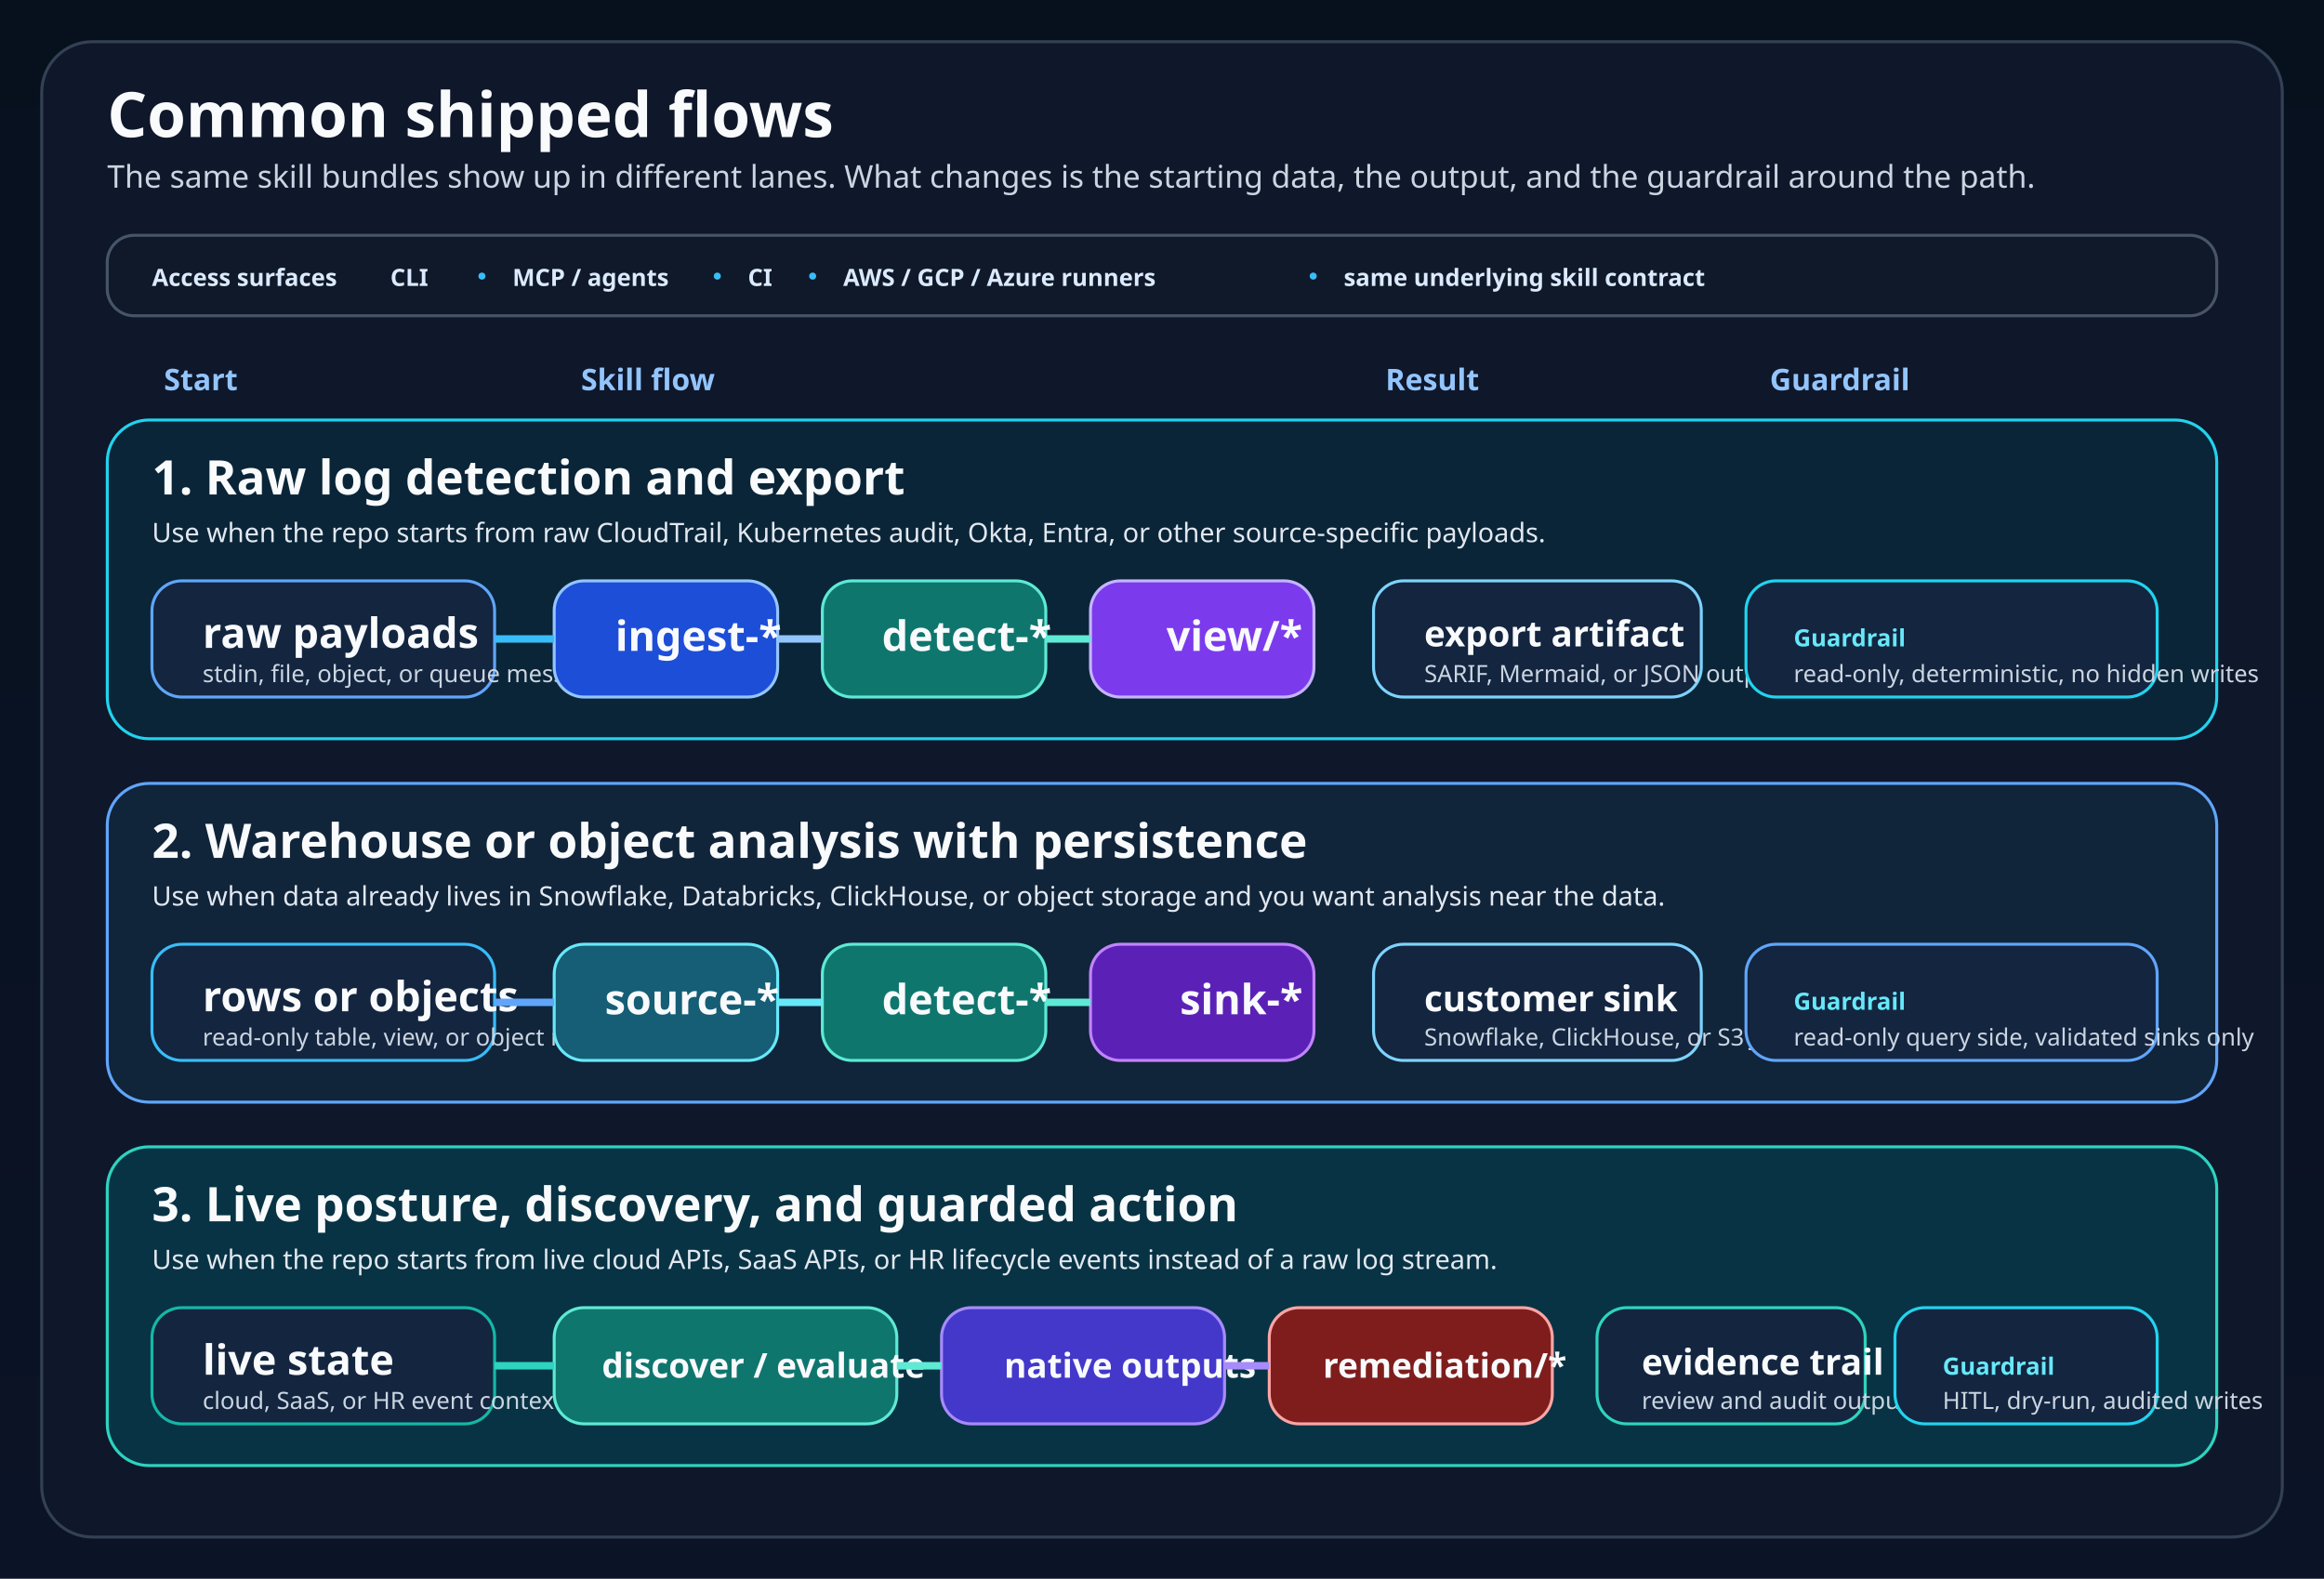
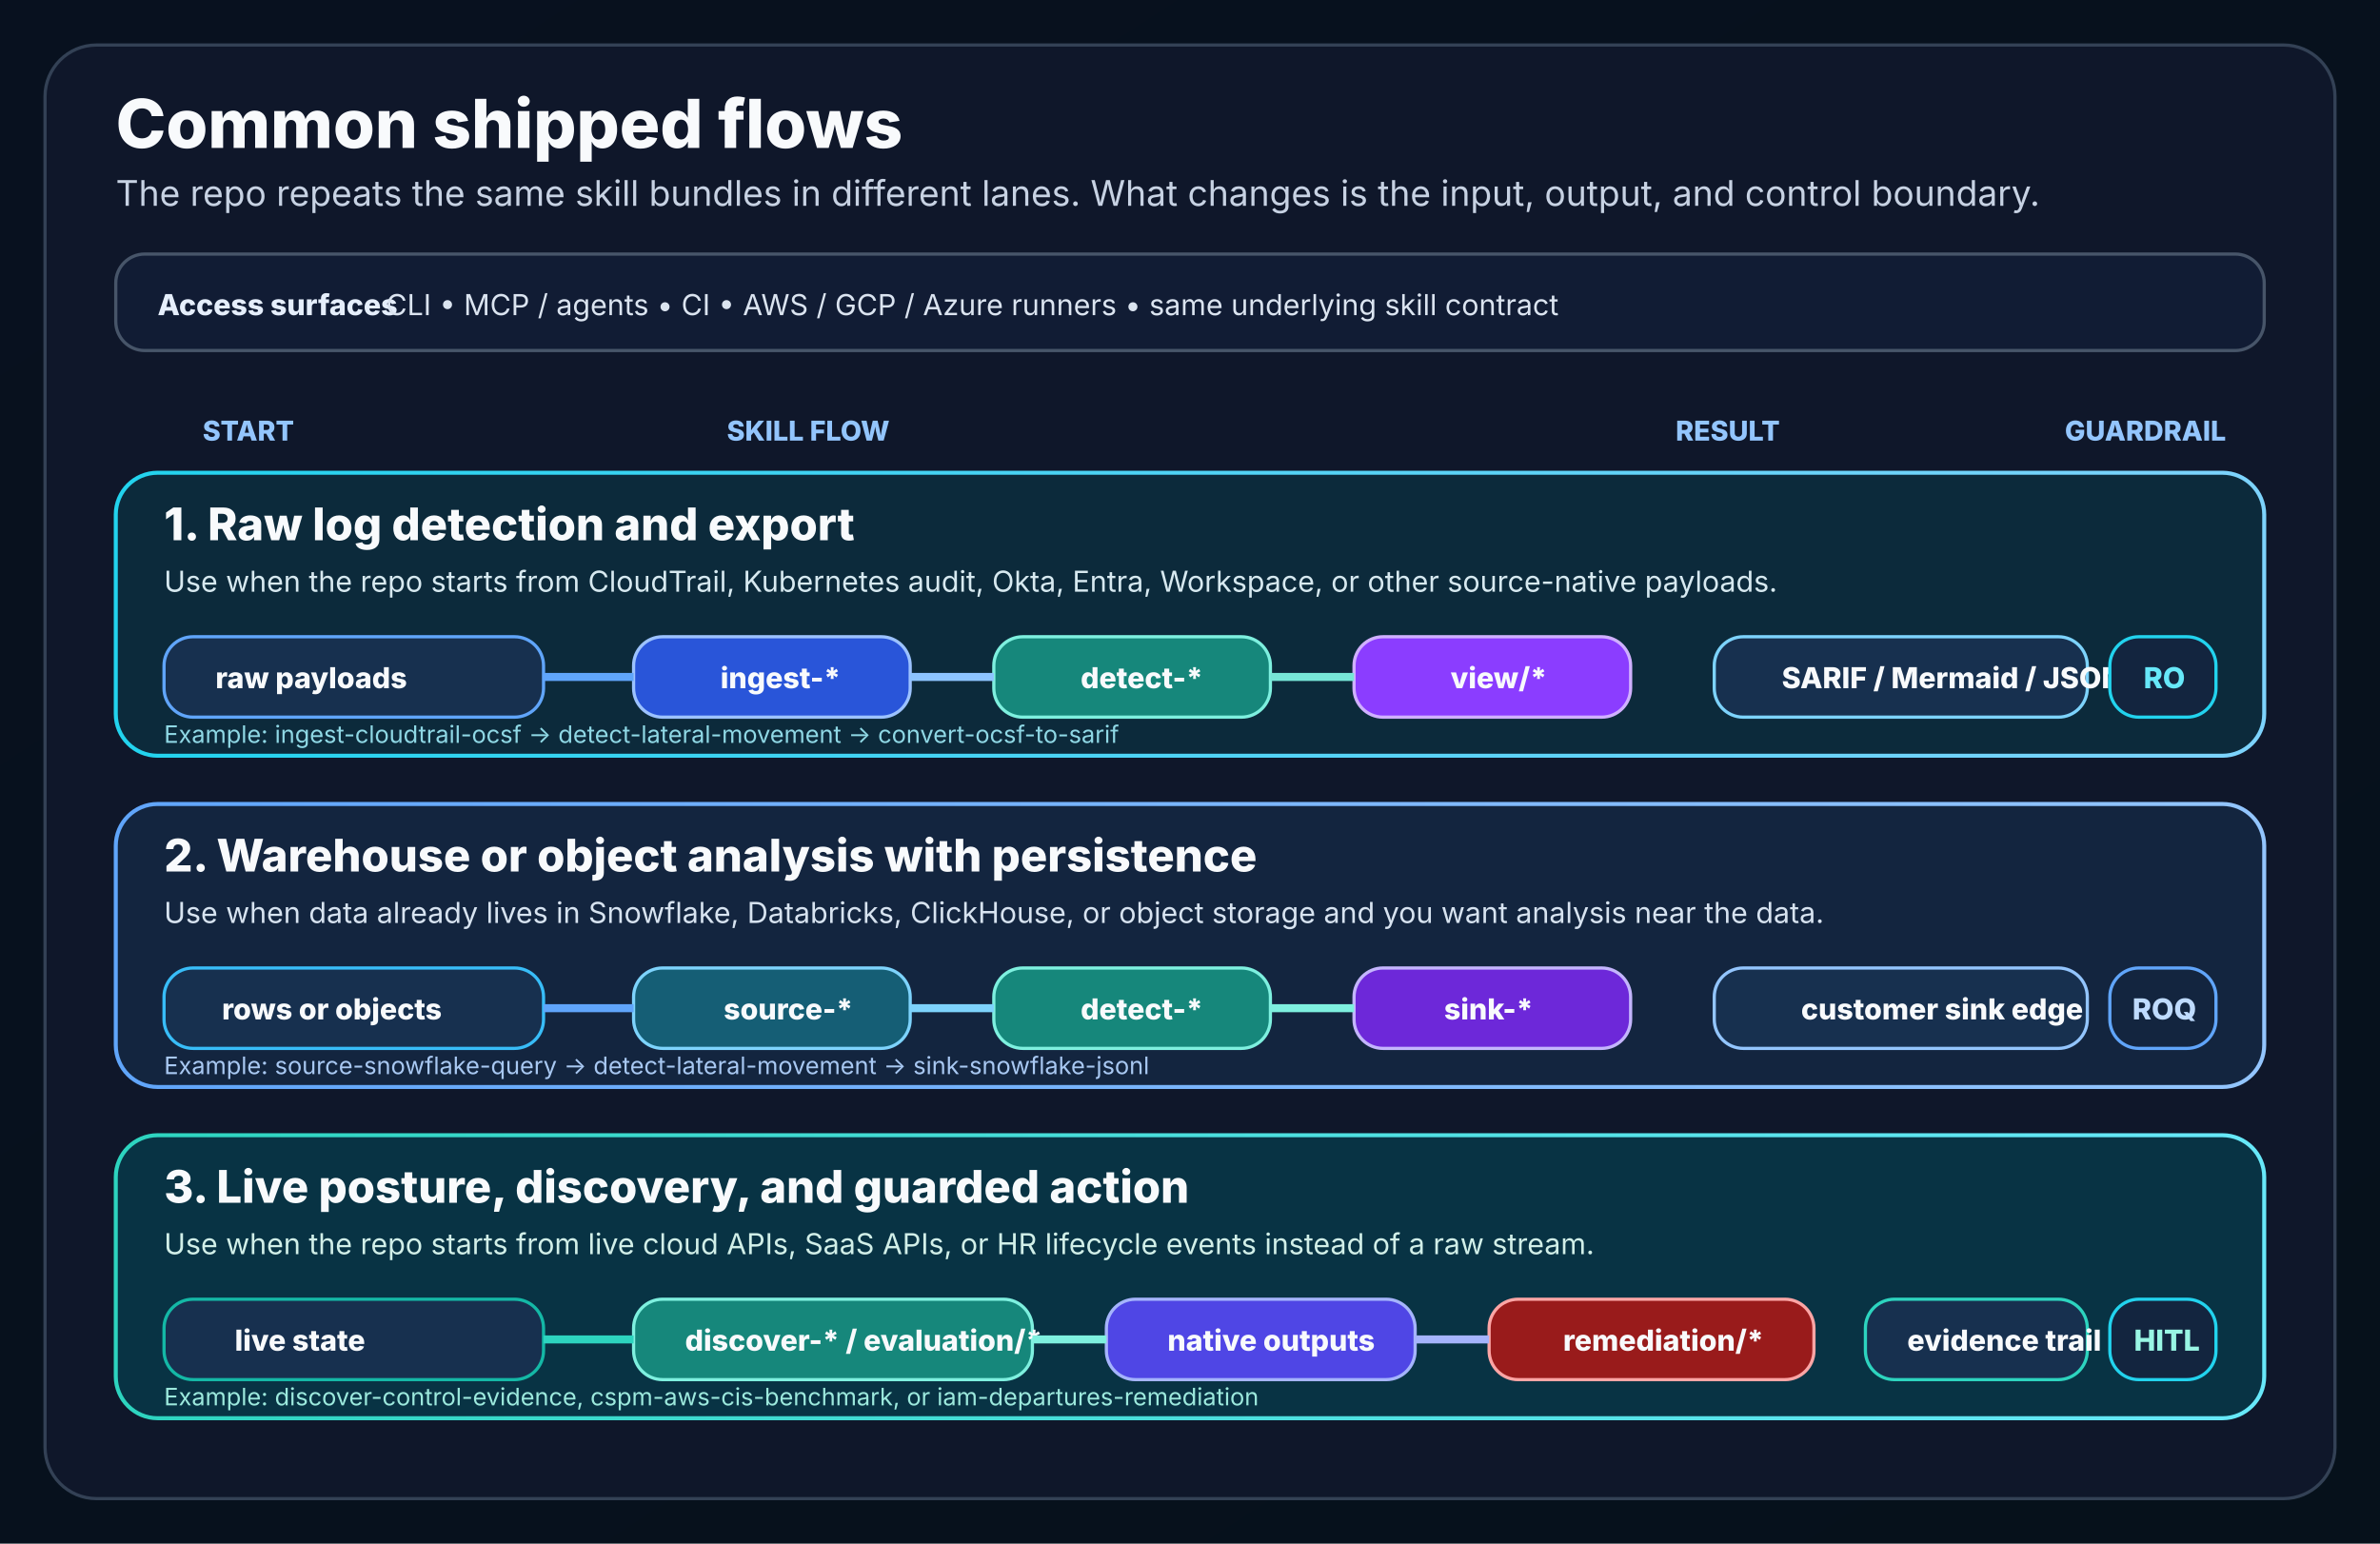
- <svg xmlns="http://www.w3.org/2000/svg" width="1560" height="1060" viewBox="0 0 1560 1060" role="img" aria-labelledby="title desc">
+ <svg xmlns="http://www.w3.org/2000/svg" width="1480" height="960" viewBox="0 0 1480 960" role="img" aria-labelledby="title desc">
  <defs>
-     <linearGradient id="bg" x1="0" y1="0" x2="0" y2="1">
-       <stop offset="0%" stop-color="#07111e" />
-       <stop offset="100%" stop-color="#0b1326" />
+     <linearGradient id="bg" x1="0" y1="0" x2="1" y2="1">
+       <stop offset="0%" stop-color="#08111f" />
+       <stop offset="100%" stop-color="#06111b" />
    </linearGradient>
-     <style>
-       .title { fill: #f8fafc; font: 700 42px 'IBM Plex Sans', 'Segoe UI', sans-serif; }
-       .subtitle { fill: #cbd5e1; font: 400 21px 'IBM Plex Sans', 'Segoe UI', sans-serif; }
-       .eyebrow { fill: #67e8f9; font: 700 16px 'IBM Plex Sans', 'Segoe UI', sans-serif; letter-spacing: .08em; text-transform: uppercase; }
-       .lane { fill: #f8fafc; font: 700 32px 'IBM Plex Sans', 'Segoe UI', sans-serif; }
-       .body { fill: #e2e8f0; font: 400 18px 'IBM Plex Sans', 'Segoe UI', sans-serif; }
-       .head { fill: #93c5fd; font: 700 20px 'IBM Plex Sans', 'Segoe UI', sans-serif; }
-       .cardtitle { fill: #f8fafc; font: 700 28px 'IBM Plex Sans', 'Segoe UI', sans-serif; }
-       .cardbody { fill: #cbd5e1; font: 400 16px 'IBM Plex Sans', 'Segoe UI', sans-serif; }
-       .chip { fill: #dbeafe; font: 600 16px 'IBM Plex Sans', 'Segoe UI', sans-serif; }
-       .guard { fill: #cbd5e1; font: 400 16px 'IBM Plex Sans', 'Segoe UI', sans-serif; }
-       .guardlabel { fill: #67e8f9; font: 700 16px 'IBM Plex Sans', 'Segoe UI', sans-serif; }
-     </style>
+     <linearGradient id="cyanStroke" x1="0" y1="0" x2="1" y2="0">
+       <stop offset="0%" stop-color="#22d3ee" />
+       <stop offset="100%" stop-color="#7dd3fc" />
+     </linearGradient>
+     <linearGradient id="blueStroke" x1="0" y1="0" x2="1" y2="0">
+       <stop offset="0%" stop-color="#60a5fa" />
+       <stop offset="100%" stop-color="#93c5fd" />
+     </linearGradient>
+     <linearGradient id="tealStroke" x1="0" y1="0" x2="1" y2="0">
+       <stop offset="0%" stop-color="#2dd4bf" />
+       <stop offset="100%" stop-color="#67e8f9" />
+     </linearGradient>
  </defs>
-   <rect width="1560" height="1060" fill="url(#bg)" />
-   <rect x="28" y="28" width="1504" height="1004" rx="34" fill="#0f172a" stroke="#334155" stroke-width="2" />
-   <g>
-     <text x="72" y="92" class="title">Common shipped flows</text>
-     <text x="72" y="126" class="subtitle">The same skill bundles show up in different lanes. What changes is the starting data, the output, and the guardrail around the path.</text>
-     <rect x="72" y="158" width="1416" height="54" rx="18" fill="#101929" stroke="#475569" stroke-width="2" />
-     <text x="102" y="192" class="chip">Access surfaces</text>
-     <text x="262" y="192" class="chip">CLI</text>
-     <text x="320" y="192" fill="#38bdf8" font-size="20">•</text>
-     <text x="344" y="192" class="chip">MCP / agents</text>
-     <text x="478" y="192" fill="#38bdf8" font-size="20">•</text>
-     <text x="502" y="192" class="chip">CI</text>
-     <text x="542" y="192" fill="#38bdf8" font-size="20">•</text>
-     <text x="566" y="192" class="chip">AWS / GCP / Azure runners</text>
-     <text x="878" y="192" fill="#38bdf8" font-size="20">•</text>
-     <text x="902" y="192" class="chip">same underlying skill contract</text>
-     <text x="110" y="262" class="head">Start</text>
-     <text x="390" y="262" class="head">Skill flow</text>
-     <text x="930" y="262" class="head">Result</text>
-     <text x="1188" y="262" class="head">Guardrail</text>
-     <rect x="72" y="282" width="1416" height="214" rx="28" fill="#0a2538" stroke="#22d3ee" stroke-width="2" />
-     <text x="102" y="332" class="lane">1. Raw log detection and export</text>
-     <text x="102" y="364" class="body">Use when the repo starts from raw CloudTrail, Kubernetes audit, Okta, Entra, or other source-specific payloads.</text>
-     <rect x="102" y="390" width="230" height="78" rx="20" fill="#13253f" stroke="#60a5fa" stroke-width="2" />
-     <text x="136" y="435" class="cardtitle">raw payloads</text>
-     <text x="136" y="458" class="cardbody">stdin, file, object, or queue message</text>
-     <rect x="372" y="390" width="150" height="78" rx="20" fill="#1d4ed8" stroke="#93c5fd" stroke-width="2" />
-     <rect x="552" y="390" width="150" height="78" rx="20" fill="#0f766e" stroke="#5eead4" stroke-width="2" />
-     <rect x="732" y="390" width="150" height="78" rx="20" fill="#7c3aed" stroke="#c4b5fd" stroke-width="2" />
-     <text x="413" y="437" class="cardtitle">ingest-*</text>
-     <text x="592" y="437" class="cardtitle">detect-*</text>
-     <text x="783" y="437" class="cardtitle">view/*</text>
-     <path d="M332 429 L372 429" stroke="#38bdf8" stroke-width="5" fill="none" />
-     <path d="M522 429 L552 429" stroke="#93c5fd" stroke-width="5" fill="none" />
-     <path d="M702 429 L732 429" stroke="#5eead4" stroke-width="5" fill="none" />
-     <rect x="922" y="390" width="220" height="78" rx="20" fill="#13253f" stroke="#7dd3fc" stroke-width="2" />
-     <text x="956" y="434" fill="#f8fafc" font-size="24" font-weight="700" font-family="'IBM Plex Sans', 'Segoe UI', sans-serif">export artifact</text>
-     <text x="956" y="458" class="cardbody">SARIF, Mermaid, or JSON output</text>
-     <rect x="1172" y="390" width="276" height="78" rx="20" fill="#13253f" stroke="#22d3ee" stroke-width="2" />
-     <text x="1204" y="434" class="guardlabel">Guardrail</text>
-     <text x="1204" y="458" class="guard">read-only, deterministic, no hidden writes</text>
-     <rect x="72" y="526" width="1416" height="214" rx="28" fill="#10243a" stroke="#60a5fa" stroke-width="2" />
-     <text x="102" y="576" class="lane">2. Warehouse or object analysis with persistence</text>
-     <text x="102" y="608" class="body">Use when data already lives in Snowflake, Databricks, ClickHouse, or object storage and you want analysis near the data.</text>
-     <rect x="102" y="634" width="230" height="78" rx="20" fill="#13253f" stroke="#38bdf8" stroke-width="2" />
-     <text x="136" y="679" class="cardtitle">rows or objects</text>
-     <text x="136" y="702" class="cardbody">read-only table, view, or object rows</text>
-     <rect x="372" y="634" width="150" height="78" rx="20" fill="#155e75" stroke="#67e8f9" stroke-width="2" />
-     <rect x="552" y="634" width="150" height="78" rx="20" fill="#0f766e" stroke="#5eead4" stroke-width="2" />
-     <rect x="732" y="634" width="150" height="78" rx="20" fill="#5b21b6" stroke="#c084fc" stroke-width="2" />
-     <text x="406" y="681" class="cardtitle">source-*</text>
-     <text x="592" y="681" class="cardtitle">detect-*</text>
-     <text x="792" y="681" class="cardtitle">sink-*</text>
-     <path d="M332 673 L372 673" stroke="#60a5fa" stroke-width="5" fill="none" />
-     <path d="M522 673 L552 673" stroke="#67e8f9" stroke-width="5" fill="none" />
-     <path d="M702 673 L732 673" stroke="#5eead4" stroke-width="5" fill="none" />
-     <rect x="922" y="634" width="220" height="78" rx="20" fill="#13253f" stroke="#7dd3fc" stroke-width="2" />
-     <text x="956" y="679" fill="#f8fafc" font-size="24" font-weight="700" font-family="'IBM Plex Sans', 'Segoe UI', sans-serif">customer sink</text>
-     <text x="956" y="702" class="cardbody">Snowflake, ClickHouse, or S3 JSONL</text>
-     <rect x="1172" y="634" width="276" height="78" rx="20" fill="#13253f" stroke="#60a5fa" stroke-width="2" />
-     <text x="1204" y="678" class="guardlabel">Guardrail</text>
-     <text x="1204" y="702" class="guard">read-only query side, validated sinks only</text>
-     <rect x="72" y="770" width="1416" height="214" rx="28" fill="#083344" stroke="#2dd4bf" stroke-width="2" />
-     <text x="102" y="820" class="lane">3. Live posture, discovery, and guarded action</text>
-     <text x="102" y="852" class="body">Use when the repo starts from live cloud APIs, SaaS APIs, or HR lifecycle events instead of a raw log stream.</text>
-     <rect x="102" y="878" width="230" height="78" rx="20" fill="#13253f" stroke="#14b8a6" stroke-width="2" />
-     <text x="136" y="923" class="cardtitle">live state</text>
-     <text x="136" y="946" class="cardbody">cloud, SaaS, or HR event context</text>
-     <rect x="372" y="878" width="230" height="78" rx="20" fill="#0f766e" stroke="#5eead4" stroke-width="2" />
-     <rect x="632" y="878" width="190" height="78" rx="20" fill="#4338ca" stroke="#a78bfa" stroke-width="2" />
-     <rect x="852" y="878" width="190" height="78" rx="20" fill="#7f1d1d" stroke="#fca5a5" stroke-width="2" />
-     <text x="404" y="925" fill="#f8fafc" font-size="23" font-weight="700" font-family="'IBM Plex Sans', 'Segoe UI', sans-serif">discover / evaluate</text>
-     <text x="674" y="925" fill="#f8fafc" font-size="23" font-weight="700" font-family="'IBM Plex Sans', 'Segoe UI', sans-serif">native outputs</text>
-     <text x="888" y="925" fill="#f8fafc" font-size="23" font-weight="700" font-family="'IBM Plex Sans', 'Segoe UI', sans-serif">remediation/*</text>
-     <path d="M332 917 L372 917" stroke="#2dd4bf" stroke-width="5" fill="none" />
-     <path d="M602 917 L632 917" stroke="#5eead4" stroke-width="5" fill="none" />
-     <path d="M822 917 L852 917" stroke="#a78bfa" stroke-width="5" fill="none" />
-     <rect x="1072" y="878" width="180" height="78" rx="20" fill="#13253f" stroke="#2dd4bf" stroke-width="2" />
-     <text x="1102" y="923" fill="#f8fafc" font-size="24" font-weight="700" font-family="'IBM Plex Sans', 'Segoe UI', sans-serif">evidence trail</text>
-     <text x="1102" y="946" class="cardbody">review and audit output</text>
-     <rect x="1272" y="878" width="176" height="78" rx="20" fill="#13253f" stroke="#22d3ee" stroke-width="2" />
-     <text x="1304" y="923" class="guardlabel">Guardrail</text>
-     <text x="1304" y="946" class="guard">HITL, dry-run, audited writes</text>
+   <rect width="1480" height="960" fill="url(#bg)" />
+   <rect x="28" y="28" width="1424" height="904" rx="32" fill="#0f172a" stroke="#334155" stroke-width="2" />
+   <g font-family="Inter, Segoe UI, Arial, sans-serif">
+     <text x="72" y="92" fill="#f8fafc" font-size="42" font-weight="800">Common shipped flows</text>
+     <text x="72" y="128" fill="#c7d2e3" font-size="22">The repo repeats the same skill bundles in different lanes. What changes is the input, output, and control boundary.</text>
+     <rect x="72" y="158" width="1336" height="60" rx="18" fill="#111c34" stroke="#475569" stroke-width="2" />
+     <text x="98" y="196" fill="#e5eefb" font-size="18" font-weight="800">Access surfaces</text>
+     <text x="240" y="196" fill="#dbe4f0" font-size="18">CLI • MCP / agents • CI • AWS / GCP / Azure runners • same underlying skill contract</text>
+     <text x="126" y="274" fill="#93c5fd" font-size="17" font-weight="800">START</text>
+     <text x="452" y="274" fill="#93c5fd" font-size="17" font-weight="800">SKILL FLOW</text>
+     <text x="1042" y="274" fill="#93c5fd" font-size="17" font-weight="800">RESULT</text>
+     <text x="1284" y="274" fill="#93c5fd" font-size="17" font-weight="800">GUARDRAIL</text>
+     <g transform="translate(72,294)">
+       <rect x="0" y="0" width="1336" height="176" rx="26" fill="#0c2a3b" stroke="url(#cyanStroke)" stroke-width="2.5" />
+       <text x="30" y="42" fill="#f8fafc" font-size="28" font-weight="800">1. Raw log detection and export</text>
+       <text x="30" y="74" fill="#d7e9f0" font-size="18">Use when the repo starts from CloudTrail, Kubernetes audit, Okta, Entra, Workspace, or other source-native payloads.</text>
+       <rect x="30" y="102" width="236" height="50" rx="18" fill="#17304f" stroke="#60a5fa" stroke-width="2" />
+       <text x="62" y="134" fill="#f8fafc" font-size="18" font-weight="800">raw payloads</text>
+       <rect x="322" y="102" width="172" height="50" rx="18" fill="#2955d9" stroke="#9cc2ff" stroke-width="2" />
+       <text x="376" y="134" fill="#f8fafc" font-size="18" font-weight="800">ingest-*</text>
+       <rect x="546" y="102" width="172" height="50" rx="18" fill="#16877b" stroke="#7ef0df" stroke-width="2" />
+       <text x="600" y="134" fill="#f8fafc" font-size="18" font-weight="800">detect-*</text>
+       <rect x="770" y="102" width="172" height="50" rx="18" fill="#8b3dff" stroke="#d0b0ff" stroke-width="2" />
+       <text x="830" y="134" fill="#f8fafc" font-size="18" font-weight="800">view/*</text>
+       <path d="M266 127 L322 127" stroke="#60a5fa" stroke-width="5" fill="none" />
+       <path d="M494 127 L546 127" stroke="#8dc4ff" stroke-width="5" fill="none" />
+       <path d="M718 127 L770 127" stroke="#77e6d7" stroke-width="5" fill="none" />
+       <rect x="994" y="102" width="232" height="50" rx="18" fill="#17304f" stroke="#7dd3fc" stroke-width="2" />
+       <text x="1036" y="134" fill="#f8fafc" font-size="18" font-weight="800">SARIF / Mermaid / JSON</text>
+       <rect x="1240" y="102" width="66" height="50" rx="18" fill="#13253f" stroke="#22d3ee" stroke-width="2" />
+       <text x="1261" y="134" fill="#67e8f9" font-size="18" font-weight="800">RO</text>
+       <text x="30" y="168" fill="#8fd8e5" font-size="15">Example: ingest-cloudtrail-ocsf → detect-lateral-movement → convert-ocsf-to-sarif</text>
+     </g>
+     <g transform="translate(72,500)">
+       <rect x="0" y="0" width="1336" height="176" rx="26" fill="#13253f" stroke="url(#blueStroke)" stroke-width="2.5" />
+       <text x="30" y="42" fill="#f8fafc" font-size="28" font-weight="800">2. Warehouse or object analysis with persistence</text>
+       <text x="30" y="74" fill="#d7e3f0" font-size="18">Use when data already lives in Snowflake, Databricks, ClickHouse, or object storage and you want analysis near the data.</text>
+       <rect x="30" y="102" width="236" height="50" rx="18" fill="#17304f" stroke="#38bdf8" stroke-width="2" />
+       <text x="66" y="134" fill="#f8fafc" font-size="18" font-weight="800">rows or objects</text>
+       <rect x="322" y="102" width="172" height="50" rx="18" fill="#155e75" stroke="#7dd3fc" stroke-width="2" />
+       <text x="378" y="134" fill="#f8fafc" font-size="18" font-weight="800">source-*</text>
+       <rect x="546" y="102" width="172" height="50" rx="18" fill="#16877b" stroke="#7ef0df" stroke-width="2" />
+       <text x="600" y="134" fill="#f8fafc" font-size="18" font-weight="800">detect-*</text>
+       <rect x="770" y="102" width="172" height="50" rx="18" fill="#6d28d9" stroke="#c4b5fd" stroke-width="2" />
+       <text x="826" y="134" fill="#f8fafc" font-size="18" font-weight="800">sink-*</text>
+       <path d="M266 127 L322 127" stroke="#60a5fa" stroke-width="5" fill="none" />
+       <path d="M494 127 L546 127" stroke="#7dd3fc" stroke-width="5" fill="none" />
+       <path d="M718 127 L770 127" stroke="#7ef0df" stroke-width="5" fill="none" />
+       <rect x="994" y="102" width="232" height="50" rx="18" fill="#17304f" stroke="#93c5fd" stroke-width="2" />
+       <text x="1048" y="134" fill="#f8fafc" font-size="18" font-weight="800">customer sink edge</text>
+       <rect x="1240" y="102" width="66" height="50" rx="18" fill="#13253f" stroke="#60a5fa" stroke-width="2" />
+       <text x="1254" y="134" fill="#bfdbfe" font-size="18" font-weight="800">ROQ</text>
+       <text x="30" y="168" fill="#a8c8f2" font-size="15">Example: source-snowflake-query → detect-lateral-movement → sink-snowflake-jsonl</text>
+     </g>
+     <g transform="translate(72,706)">
+       <rect x="0" y="0" width="1336" height="176" rx="26" fill="#083344" stroke="url(#tealStroke)" stroke-width="2.5" />
+       <text x="30" y="42" fill="#f8fafc" font-size="28" font-weight="800">3. Live posture, discovery, and guarded action</text>
+       <text x="30" y="74" fill="#d1efe8" font-size="18">Use when the repo starts from live cloud APIs, SaaS APIs, or HR lifecycle events instead of a raw stream.</text>
+       <rect x="30" y="102" width="236" height="50" rx="18" fill="#17304f" stroke="#14b8a6" stroke-width="2" />
+       <text x="74" y="134" fill="#f8fafc" font-size="18" font-weight="800">live state</text>
+       <rect x="322" y="102" width="248" height="50" rx="18" fill="#16877b" stroke="#7ef0df" stroke-width="2" />
+       <text x="354" y="134" fill="#f8fafc" font-size="18" font-weight="800">discover-* / evaluation/*</text>
+       <rect x="616" y="102" width="192" height="50" rx="18" fill="#4f46e5" stroke="#a5b4fc" stroke-width="2" />
+       <text x="654" y="134" fill="#f8fafc" font-size="18" font-weight="800">native outputs</text>
+       <rect x="854" y="102" width="202" height="50" rx="18" fill="#991b1b" stroke="#fca5a5" stroke-width="2" />
+       <text x="900" y="134" fill="#f8fafc" font-size="18" font-weight="800">remediation/*</text>
+       <path d="M266 127 L322 127" stroke="#2dd4bf" stroke-width="5" fill="none" />
+       <path d="M570 127 L616 127" stroke="#7ef0df" stroke-width="5" fill="none" />
+       <path d="M808 127 L854 127" stroke="#a5b4fc" stroke-width="5" fill="none" />
+       <rect x="1088" y="102" width="138" height="50" rx="18" fill="#17304f" stroke="#2dd4bf" stroke-width="2" />
+       <text x="1114" y="134" fill="#f8fafc" font-size="18" font-weight="800">evidence trail</text>
+       <rect x="1240" y="102" width="66" height="50" rx="18" fill="#13253f" stroke="#22d3ee" stroke-width="2" />
+       <text x="1255" y="134" fill="#99f6e4" font-size="18" font-weight="800">HITL</text>
+       <text x="30" y="168" fill="#9ce9dd" font-size="15">Example: discover-control-evidence, cspm-aws-cis-benchmark, or iam-departures-remediation</text>
+     </g>
  </g>
</svg>
